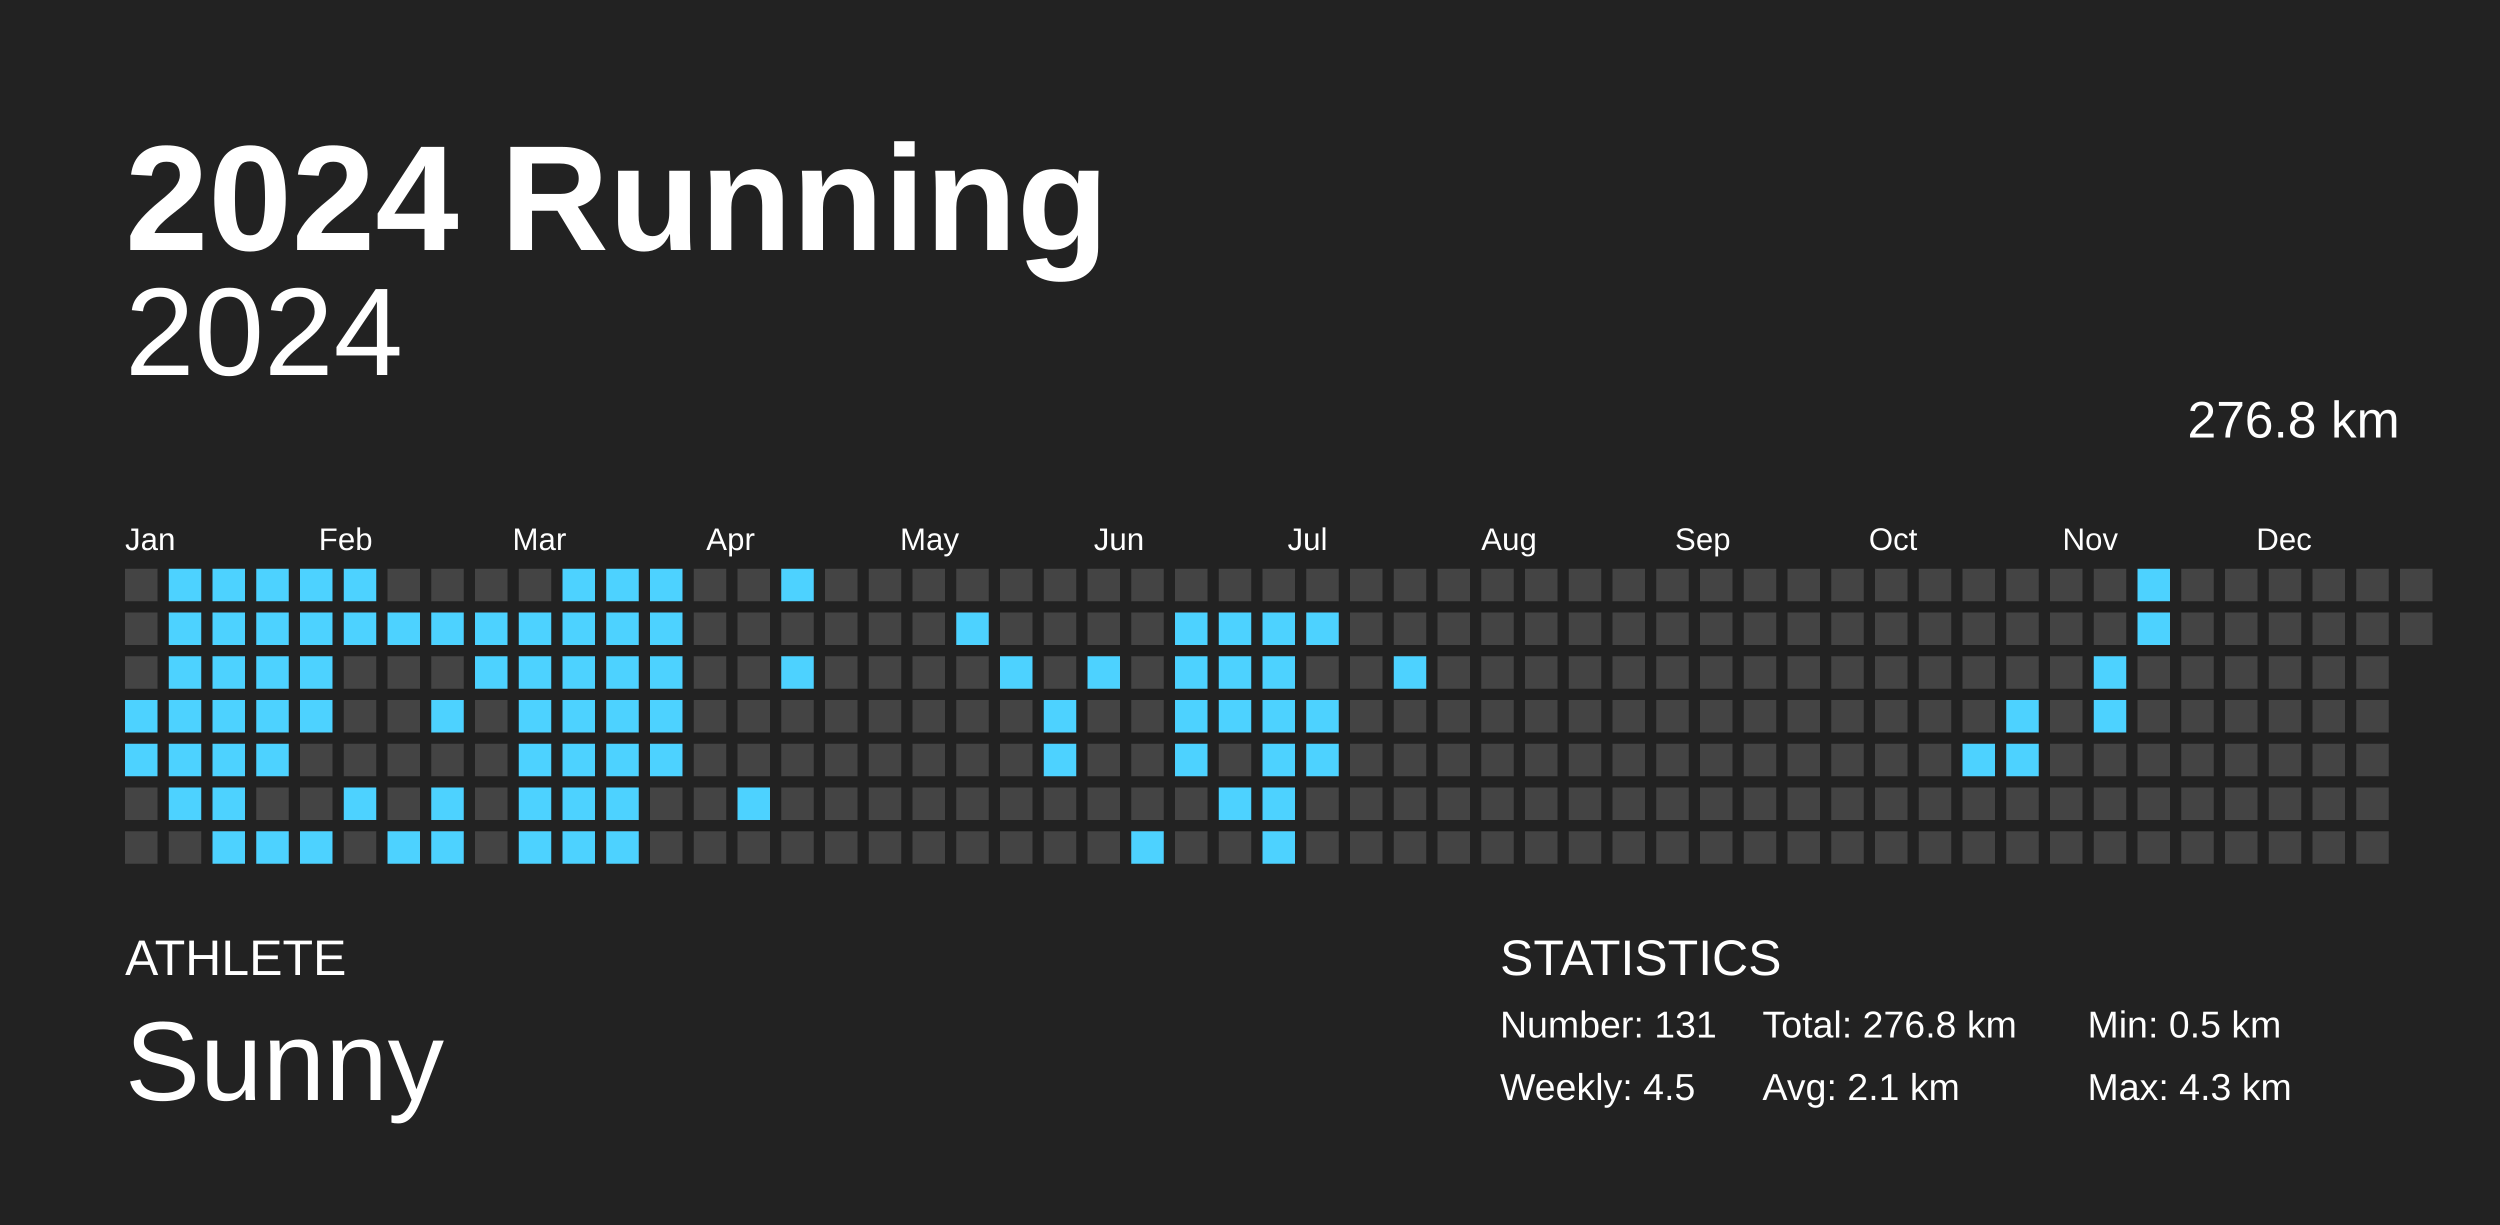
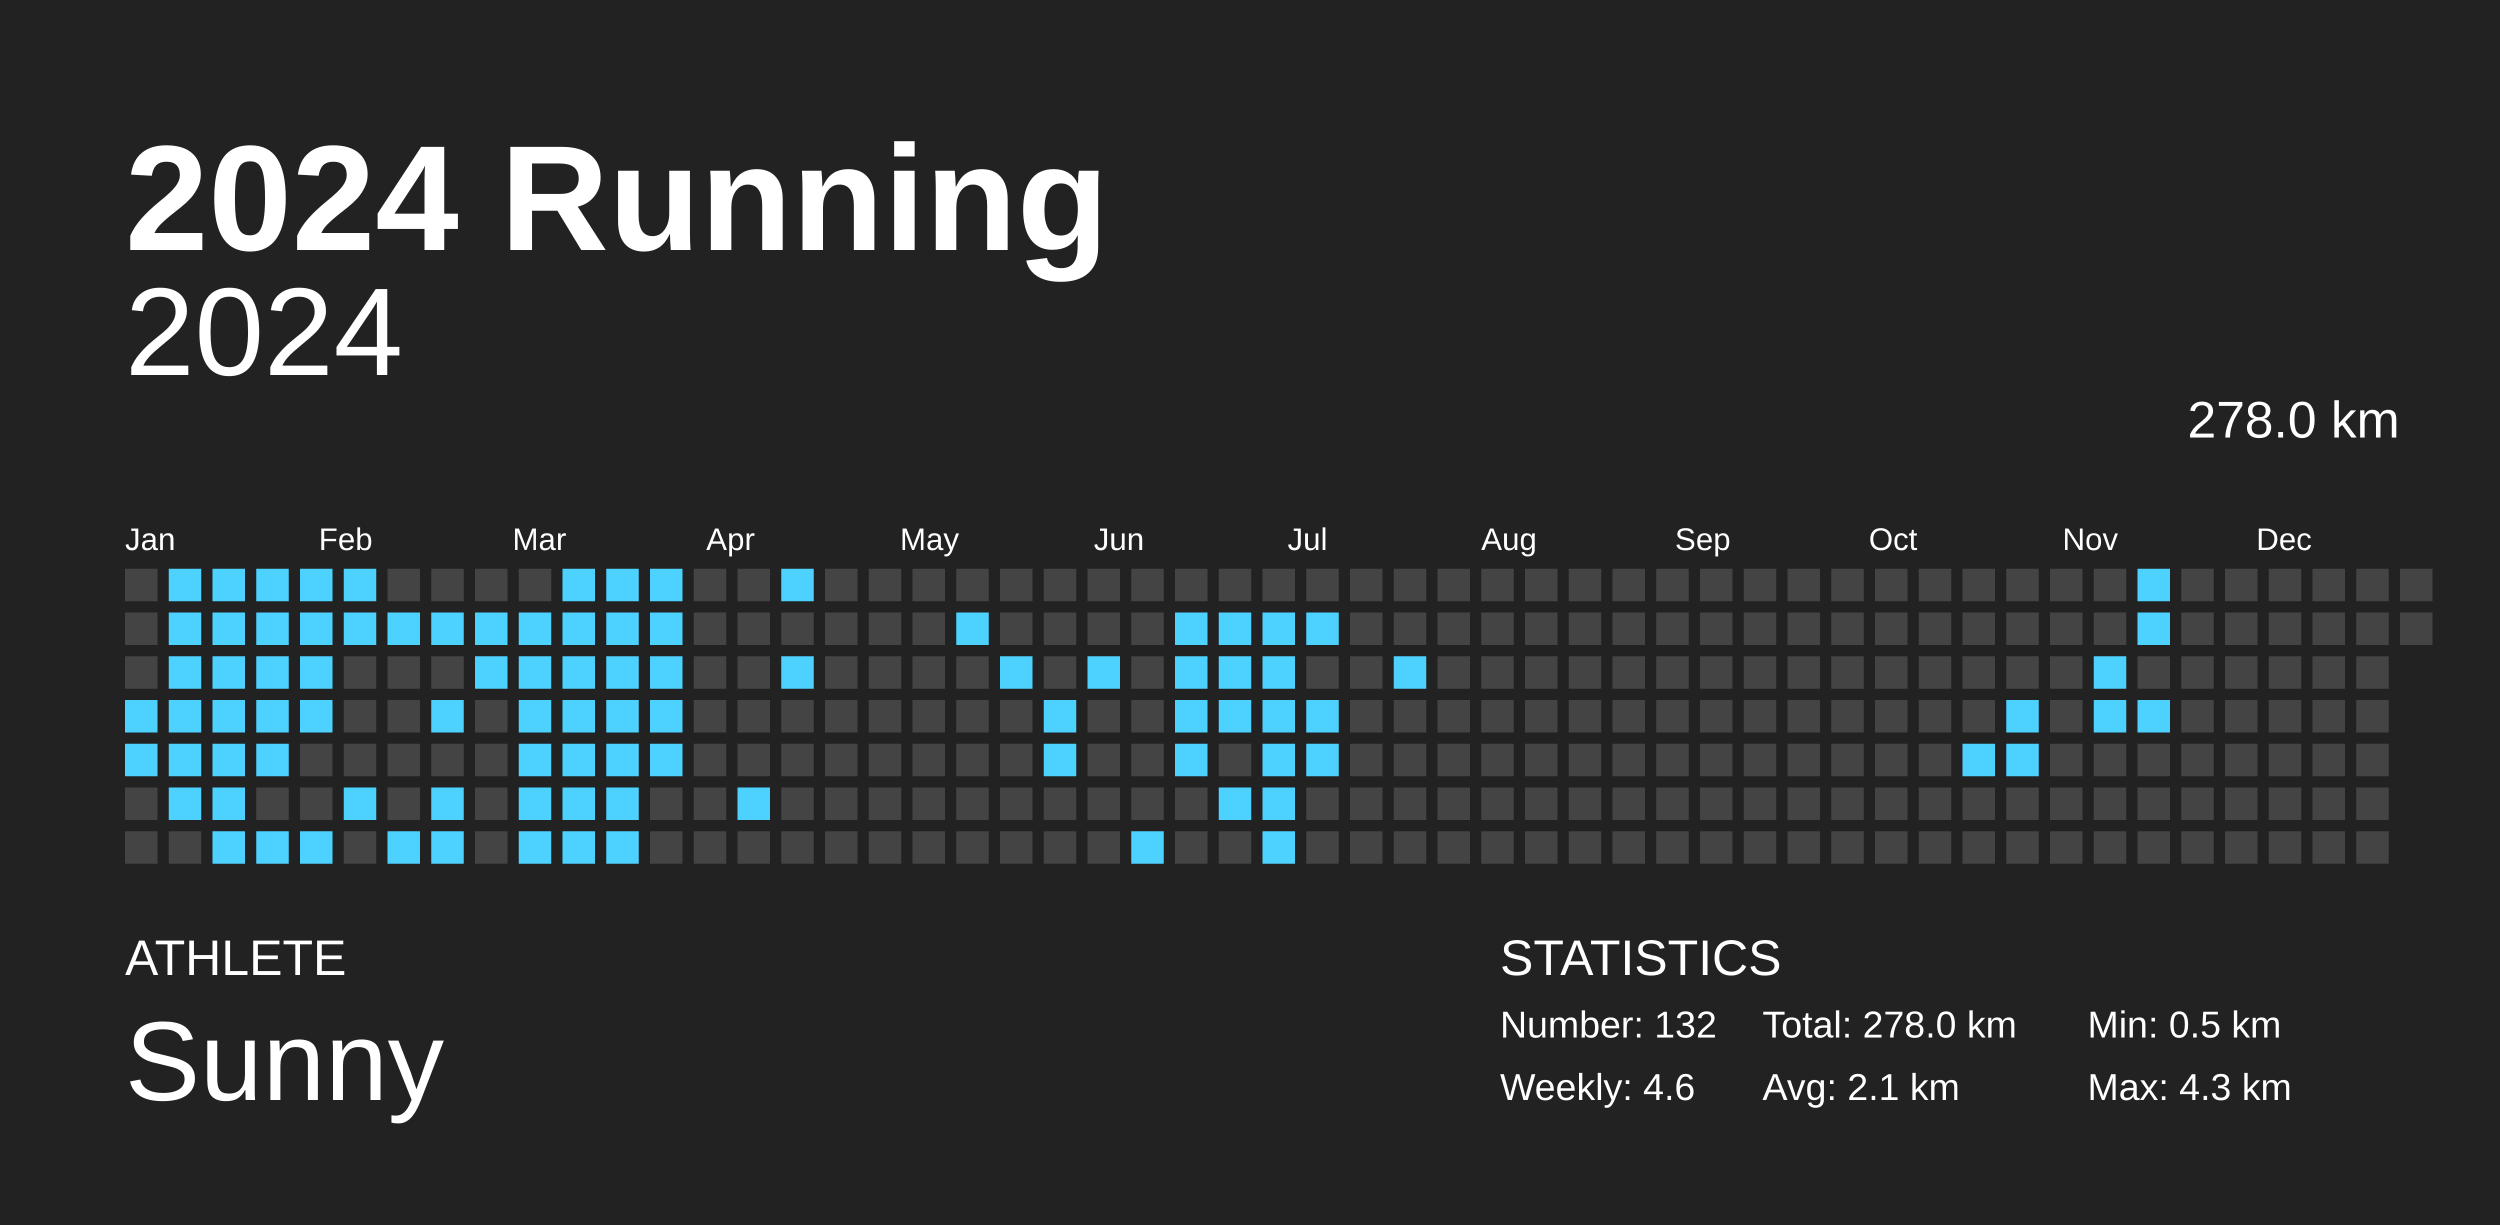
<svg xmlns="http://www.w3.org/2000/svg" baseProfile="full" height="98mm" version="1.1" viewBox="0,0,200,98" width="200mm">
  <defs />
  <rect fill="#222222" height="98" width="200" x="0" y="0" />
  <text fill="#FFFFFF" style="font-size:12px; font-family:Arial; font-weight:bold;" x="10" y="20">2024 Running</text>
  <text fill="#FFFFFF" style="font-size:4px; font-family:Arial" x="10" y="78">ATHLETE</text>
  <text fill="#FFFFFF" style="font-size:9px; font-family:Arial" x="10" y="88">Sunny</text>
  <text fill="#FFFFFF" style="font-size:4px; font-family:Arial" x="120" y="78">STATISTICS</text>
-   <text fill="#FFFFFF" style="font-size:3px; font-family:Arial" x="120" y="83">Number: 131</text>
-   <text fill="#FFFFFF" style="font-size:3px; font-family:Arial" x="120" y="88">Weekly: 4.5</text>
-   <text fill="#FFFFFF" style="font-size:3px; font-family:Arial" x="141" y="83">Total: 276.8 km</text>
+   <text fill="#FFFFFF" style="font-size:3px; font-family:Arial" x="120" y="83">Number: 132</text>
+   <text fill="#FFFFFF" style="font-size:3px; font-family:Arial" x="120" y="88">Weekly: 4.6</text>
+   <text fill="#FFFFFF" style="font-size:3px; font-family:Arial" x="141" y="83">Total: 278.0 km</text>
  <text fill="#FFFFFF" style="font-size:3px; font-family:Arial" x="141" y="88">Avg: 2.1 km</text>
  <text fill="#FFFFFF" style="font-size:3px; font-family:Arial" x="167" y="83">Min: 0.5 km</text>
  <text fill="#FFFFFF" style="font-size:3px; font-family:Arial" x="167" y="88">Max: 4.3 km</text>
  <text alignment-baseline="hanging" fill="#FFFFFF" style="font-size:10.0px; font-family:Arial;" x="10" y="30">2024</text>
-   <text alignment-baseline="hanging" fill="#FFFFFF" style="font-size:4.125px; font-family:Arial;" x="175" y="35">276.8 km</text>
+   <text alignment-baseline="hanging" fill="#FFFFFF" style="font-size:4.125px; font-family:Arial;" x="175" y="35">278.0 km</text>
  <text fill="#FFFFFF" style="font-size:2.5px; font-family:Arial" x="10.0" y="44">Jan</text>
  <text fill="#FFFFFF" style="font-size:2.5px; font-family:Arial" x="25.5" y="44">Feb</text>
  <text fill="#FFFFFF" style="font-size:2.5px; font-family:Arial" x="41.0" y="44">Mar</text>
  <text fill="#FFFFFF" style="font-size:2.5px; font-family:Arial" x="56.5" y="44">Apr</text>
  <text fill="#FFFFFF" style="font-size:2.5px; font-family:Arial" x="72.0" y="44">May</text>
  <text fill="#FFFFFF" style="font-size:2.5px; font-family:Arial" x="87.5" y="44">Jun</text>
  <text fill="#FFFFFF" style="font-size:2.5px; font-family:Arial" x="103.0" y="44">Jul</text>
  <text fill="#FFFFFF" style="font-size:2.5px; font-family:Arial" x="118.5" y="44">Aug</text>
  <text fill="#FFFFFF" style="font-size:2.5px; font-family:Arial" x="134.0" y="44">Sep</text>
  <text fill="#FFFFFF" style="font-size:2.5px; font-family:Arial" x="149.5" y="44">Oct</text>
  <text fill="#FFFFFF" style="font-size:2.5px; font-family:Arial" x="165.0" y="44">Nov</text>
  <text fill="#FFFFFF" style="font-size:2.5px; font-family:Arial" x="180.5" y="44">Dec</text>
  <rect fill="#444444" height="2.6" width="2.6" x="10.0" y="45.5" />
  <rect fill="#444444" height="2.6" width="2.6" x="10.0" y="49.0" />
  <rect fill="#444444" height="2.6" width="2.6" x="10.0" y="52.5" />
  <rect fill="#4dd2ff" height="2.6" width="2.6" x="10.0" y="56.0" />
  <rect fill="#4dd2ff" height="2.6" width="2.6" x="10.0" y="59.5" />
  <rect fill="#444444" height="2.6" width="2.6" x="10.0" y="63.0" />
  <rect fill="#444444" height="2.6" width="2.6" x="10.0" y="66.5" />
  <rect fill="#4dd2ff" height="2.6" width="2.6" x="13.5" y="45.5" />
  <rect fill="#4dd2ff" height="2.6" width="2.6" x="13.5" y="49.0" />
  <rect fill="#4dd2ff" height="2.6" width="2.6" x="13.5" y="52.5" />
  <rect fill="#4dd2ff" height="2.6" width="2.6" x="13.5" y="56.0" />
  <rect fill="#4dd2ff" height="2.6" width="2.6" x="13.5" y="59.5" />
  <rect fill="#4dd2ff" height="2.6" width="2.6" x="13.5" y="63.0" />
  <rect fill="#444444" height="2.6" width="2.6" x="13.5" y="66.5" />
  <rect fill="#4dd2ff" height="2.6" width="2.6" x="17.0" y="45.5" />
  <rect fill="#4dd2ff" height="2.6" width="2.6" x="17.0" y="49.0" />
  <rect fill="#4dd2ff" height="2.6" width="2.6" x="17.0" y="52.5" />
  <rect fill="#4dd2ff" height="2.6" width="2.6" x="17.0" y="56.0" />
  <rect fill="#4dd2ff" height="2.6" width="2.6" x="17.0" y="59.5" />
  <rect fill="#4dd2ff" height="2.6" width="2.6" x="17.0" y="63.0" />
  <rect fill="#4dd2ff" height="2.6" width="2.6" x="17.0" y="66.5" />
  <rect fill="#4dd2ff" height="2.6" width="2.6" x="20.5" y="45.5" />
  <rect fill="#4dd2ff" height="2.6" width="2.6" x="20.5" y="49.0" />
  <rect fill="#4dd2ff" height="2.6" width="2.6" x="20.5" y="52.5" />
  <rect fill="#4dd2ff" height="2.6" width="2.6" x="20.5" y="56.0" />
  <rect fill="#4dd2ff" height="2.6" width="2.6" x="20.5" y="59.5" />
  <rect fill="#444444" height="2.6" width="2.6" x="20.5" y="63.0" />
  <rect fill="#4dd2ff" height="2.6" width="2.6" x="20.5" y="66.5" />
  <rect fill="#4dd2ff" height="2.6" width="2.6" x="24.0" y="45.5" />
  <rect fill="#4dd2ff" height="2.6" width="2.6" x="24.0" y="49.0" />
  <rect fill="#4dd2ff" height="2.6" width="2.6" x="24.0" y="52.5" />
  <rect fill="#4dd2ff" height="2.6" width="2.6" x="24.0" y="56.0" />
  <rect fill="#444444" height="2.6" width="2.6" x="24.0" y="59.5" />
  <rect fill="#444444" height="2.6" width="2.6" x="24.0" y="63.0" />
  <rect fill="#4dd2ff" height="2.6" width="2.6" x="24.0" y="66.5" />
  <rect fill="#4dd2ff" height="2.6" width="2.6" x="27.5" y="45.5" />
  <rect fill="#4dd2ff" height="2.6" width="2.6" x="27.5" y="49.0" />
  <rect fill="#444444" height="2.6" width="2.6" x="27.5" y="52.5" />
  <rect fill="#444444" height="2.6" width="2.6" x="27.5" y="56.0" />
  <rect fill="#444444" height="2.6" width="2.6" x="27.5" y="59.5" />
  <rect fill="#4dd2ff" height="2.6" width="2.6" x="27.5" y="63.0" />
  <rect fill="#444444" height="2.6" width="2.6" x="27.5" y="66.5" />
  <rect fill="#444444" height="2.6" width="2.6" x="31.0" y="45.5" />
  <rect fill="#4dd2ff" height="2.6" width="2.6" x="31.0" y="49.0" />
  <rect fill="#444444" height="2.6" width="2.6" x="31.0" y="52.5" />
  <rect fill="#444444" height="2.6" width="2.6" x="31.0" y="56.0" />
  <rect fill="#444444" height="2.6" width="2.6" x="31.0" y="59.5" />
  <rect fill="#444444" height="2.6" width="2.6" x="31.0" y="63.0" />
  <rect fill="#4dd2ff" height="2.6" width="2.6" x="31.0" y="66.5" />
  <rect fill="#444444" height="2.6" width="2.6" x="34.5" y="45.5" />
  <rect fill="#4dd2ff" height="2.6" width="2.6" x="34.5" y="49.0" />
  <rect fill="#444444" height="2.6" width="2.6" x="34.5" y="52.5" />
  <rect fill="#4dd2ff" height="2.6" width="2.6" x="34.5" y="56.0" />
  <rect fill="#444444" height="2.6" width="2.6" x="34.5" y="59.5" />
  <rect fill="#4dd2ff" height="2.6" width="2.6" x="34.5" y="63.0" />
  <rect fill="#4dd2ff" height="2.6" width="2.6" x="34.5" y="66.5" />
  <rect fill="#444444" height="2.6" width="2.6" x="38.0" y="45.5" />
  <rect fill="#4dd2ff" height="2.6" width="2.6" x="38.0" y="49.0" />
  <rect fill="#4dd2ff" height="2.6" width="2.6" x="38.0" y="52.5" />
  <rect fill="#444444" height="2.6" width="2.6" x="38.0" y="56.0" />
  <rect fill="#444444" height="2.6" width="2.6" x="38.0" y="59.5" />
  <rect fill="#444444" height="2.6" width="2.6" x="38.0" y="63.0" />
  <rect fill="#444444" height="2.6" width="2.6" x="38.0" y="66.5" />
  <rect fill="#444444" height="2.6" width="2.6" x="41.5" y="45.5" />
  <rect fill="#4dd2ff" height="2.6" width="2.6" x="41.5" y="49.0" />
  <rect fill="#4dd2ff" height="2.6" width="2.6" x="41.5" y="52.5" />
  <rect fill="#4dd2ff" height="2.6" width="2.6" x="41.5" y="56.0" />
  <rect fill="#4dd2ff" height="2.6" width="2.6" x="41.5" y="59.5" />
  <rect fill="#4dd2ff" height="2.6" width="2.6" x="41.5" y="63.0" />
  <rect fill="#4dd2ff" height="2.6" width="2.6" x="41.5" y="66.5" />
  <rect fill="#4dd2ff" height="2.6" width="2.6" x="45.0" y="45.5" />
  <rect fill="#4dd2ff" height="2.6" width="2.6" x="45.0" y="49.0" />
  <rect fill="#4dd2ff" height="2.6" width="2.6" x="45.0" y="52.5" />
  <rect fill="#4dd2ff" height="2.6" width="2.6" x="45.0" y="56.0" />
  <rect fill="#4dd2ff" height="2.6" width="2.6" x="45.0" y="59.5" />
  <rect fill="#4dd2ff" height="2.6" width="2.6" x="45.0" y="63.0" />
  <rect fill="#4dd2ff" height="2.6" width="2.6" x="45.0" y="66.5" />
  <rect fill="#4dd2ff" height="2.6" width="2.6" x="48.5" y="45.5" />
  <rect fill="#4dd2ff" height="2.6" width="2.6" x="48.5" y="49.0" />
  <rect fill="#4dd2ff" height="2.6" width="2.6" x="48.5" y="52.5" />
  <rect fill="#4dd2ff" height="2.6" width="2.6" x="48.5" y="56.0" />
  <rect fill="#4dd2ff" height="2.6" width="2.6" x="48.5" y="59.5" />
  <rect fill="#4dd2ff" height="2.6" width="2.6" x="48.5" y="63.0" />
  <rect fill="#4dd2ff" height="2.6" width="2.6" x="48.5" y="66.5" />
  <rect fill="#4dd2ff" height="2.6" width="2.6" x="52.0" y="45.5" />
  <rect fill="#4dd2ff" height="2.6" width="2.6" x="52.0" y="49.0" />
  <rect fill="#4dd2ff" height="2.6" width="2.6" x="52.0" y="52.5" />
  <rect fill="#4dd2ff" height="2.6" width="2.6" x="52.0" y="56.0" />
  <rect fill="#4dd2ff" height="2.6" width="2.6" x="52.0" y="59.5" />
  <rect fill="#444444" height="2.6" width="2.6" x="52.0" y="63.0" />
  <rect fill="#444444" height="2.6" width="2.6" x="52.0" y="66.5" />
  <rect fill="#444444" height="2.6" width="2.6" x="55.5" y="45.5" />
  <rect fill="#444444" height="2.6" width="2.6" x="55.5" y="49.0" />
  <rect fill="#444444" height="2.6" width="2.6" x="55.5" y="52.5" />
  <rect fill="#444444" height="2.6" width="2.6" x="55.5" y="56.0" />
  <rect fill="#444444" height="2.6" width="2.6" x="55.5" y="59.5" />
  <rect fill="#444444" height="2.6" width="2.6" x="55.5" y="63.0" />
  <rect fill="#444444" height="2.6" width="2.6" x="55.5" y="66.5" />
  <rect fill="#444444" height="2.6" width="2.6" x="59.0" y="45.5" />
  <rect fill="#444444" height="2.6" width="2.6" x="59.0" y="49.0" />
  <rect fill="#444444" height="2.6" width="2.6" x="59.0" y="52.5" />
  <rect fill="#444444" height="2.6" width="2.6" x="59.0" y="56.0" />
  <rect fill="#444444" height="2.6" width="2.6" x="59.0" y="59.5" />
  <rect fill="#4dd2ff" height="2.6" width="2.6" x="59.0" y="63.0" />
  <rect fill="#444444" height="2.6" width="2.6" x="59.0" y="66.5" />
  <rect fill="#4dd2ff" height="2.6" width="2.6" x="62.5" y="45.5" />
  <rect fill="#444444" height="2.6" width="2.6" x="62.5" y="49.0" />
  <rect fill="#4dd2ff" height="2.6" width="2.6" x="62.5" y="52.5" />
  <rect fill="#444444" height="2.6" width="2.6" x="62.5" y="56.0" />
  <rect fill="#444444" height="2.6" width="2.6" x="62.5" y="59.5" />
  <rect fill="#444444" height="2.6" width="2.6" x="62.5" y="63.0" />
  <rect fill="#444444" height="2.6" width="2.6" x="62.5" y="66.5" />
  <rect fill="#444444" height="2.6" width="2.6" x="66.0" y="45.5" />
  <rect fill="#444444" height="2.6" width="2.6" x="66.0" y="49.0" />
  <rect fill="#444444" height="2.6" width="2.6" x="66.0" y="52.5" />
  <rect fill="#444444" height="2.6" width="2.6" x="66.0" y="56.0" />
  <rect fill="#444444" height="2.6" width="2.6" x="66.0" y="59.5" />
  <rect fill="#444444" height="2.6" width="2.6" x="66.0" y="63.0" />
  <rect fill="#444444" height="2.6" width="2.6" x="66.0" y="66.5" />
  <rect fill="#444444" height="2.6" width="2.6" x="69.5" y="45.5" />
  <rect fill="#444444" height="2.6" width="2.6" x="69.5" y="49.0" />
  <rect fill="#444444" height="2.6" width="2.6" x="69.5" y="52.5" />
  <rect fill="#444444" height="2.6" width="2.6" x="69.5" y="56.0" />
  <rect fill="#444444" height="2.6" width="2.6" x="69.5" y="59.5" />
  <rect fill="#444444" height="2.6" width="2.6" x="69.5" y="63.0" />
  <rect fill="#444444" height="2.6" width="2.6" x="69.5" y="66.5" />
  <rect fill="#444444" height="2.6" width="2.6" x="73.0" y="45.5" />
  <rect fill="#444444" height="2.6" width="2.6" x="73.0" y="49.0" />
  <rect fill="#444444" height="2.6" width="2.6" x="73.0" y="52.5" />
  <rect fill="#444444" height="2.6" width="2.6" x="73.0" y="56.0" />
  <rect fill="#444444" height="2.6" width="2.6" x="73.0" y="59.5" />
  <rect fill="#444444" height="2.6" width="2.6" x="73.0" y="63.0" />
  <rect fill="#444444" height="2.6" width="2.6" x="73.0" y="66.5" />
  <rect fill="#444444" height="2.6" width="2.6" x="76.5" y="45.5" />
  <rect fill="#4dd2ff" height="2.6" width="2.6" x="76.5" y="49.0" />
  <rect fill="#444444" height="2.6" width="2.6" x="76.5" y="52.5" />
  <rect fill="#444444" height="2.6" width="2.6" x="76.5" y="56.0" />
  <rect fill="#444444" height="2.6" width="2.6" x="76.5" y="59.5" />
  <rect fill="#444444" height="2.6" width="2.6" x="76.5" y="63.0" />
  <rect fill="#444444" height="2.6" width="2.6" x="76.5" y="66.5" />
  <rect fill="#444444" height="2.6" width="2.6" x="80.0" y="45.5" />
  <rect fill="#444444" height="2.6" width="2.6" x="80.0" y="49.0" />
  <rect fill="#4dd2ff" height="2.6" width="2.6" x="80.0" y="52.5" />
  <rect fill="#444444" height="2.6" width="2.6" x="80.0" y="56.0" />
  <rect fill="#444444" height="2.6" width="2.6" x="80.0" y="59.5" />
  <rect fill="#444444" height="2.6" width="2.6" x="80.0" y="63.0" />
  <rect fill="#444444" height="2.6" width="2.6" x="80.0" y="66.5" />
  <rect fill="#444444" height="2.6" width="2.6" x="83.5" y="45.5" />
  <rect fill="#444444" height="2.6" width="2.6" x="83.5" y="49.0" />
  <rect fill="#444444" height="2.6" width="2.6" x="83.5" y="52.5" />
  <rect fill="#4dd2ff" height="2.6" width="2.6" x="83.5" y="56.0" />
  <rect fill="#4dd2ff" height="2.6" width="2.6" x="83.5" y="59.5" />
  <rect fill="#444444" height="2.6" width="2.6" x="83.5" y="63.0" />
  <rect fill="#444444" height="2.6" width="2.6" x="83.5" y="66.5" />
  <rect fill="#444444" height="2.6" width="2.6" x="87.0" y="45.5" />
  <rect fill="#444444" height="2.6" width="2.6" x="87.0" y="49.0" />
  <rect fill="#4dd2ff" height="2.6" width="2.6" x="87.0" y="52.5" />
  <rect fill="#444444" height="2.6" width="2.6" x="87.0" y="56.0" />
  <rect fill="#444444" height="2.6" width="2.6" x="87.0" y="59.5" />
  <rect fill="#444444" height="2.6" width="2.6" x="87.0" y="63.0" />
  <rect fill="#444444" height="2.6" width="2.6" x="87.0" y="66.5" />
  <rect fill="#444444" height="2.6" width="2.6" x="90.5" y="45.5" />
  <rect fill="#444444" height="2.6" width="2.6" x="90.5" y="49.0" />
  <rect fill="#444444" height="2.6" width="2.6" x="90.5" y="52.5" />
  <rect fill="#444444" height="2.6" width="2.6" x="90.5" y="56.0" />
  <rect fill="#444444" height="2.6" width="2.6" x="90.5" y="59.5" />
  <rect fill="#444444" height="2.6" width="2.6" x="90.5" y="63.0" />
  <rect fill="#4dd2ff" height="2.6" width="2.6" x="90.5" y="66.5" />
  <rect fill="#444444" height="2.6" width="2.6" x="94.0" y="45.5" />
  <rect fill="#4dd2ff" height="2.6" width="2.6" x="94.0" y="49.0" />
  <rect fill="#4dd2ff" height="2.6" width="2.6" x="94.0" y="52.5" />
  <rect fill="#4dd2ff" height="2.6" width="2.6" x="94.0" y="56.0" />
  <rect fill="#4dd2ff" height="2.6" width="2.6" x="94.0" y="59.5" />
  <rect fill="#444444" height="2.6" width="2.6" x="94.0" y="63.0" />
  <rect fill="#444444" height="2.6" width="2.6" x="94.0" y="66.5" />
  <rect fill="#444444" height="2.6" width="2.6" x="97.5" y="45.5" />
  <rect fill="#4dd2ff" height="2.6" width="2.6" x="97.5" y="49.0" />
  <rect fill="#4dd2ff" height="2.6" width="2.6" x="97.5" y="52.5" />
  <rect fill="#4dd2ff" height="2.6" width="2.6" x="97.5" y="56.0" />
  <rect fill="#444444" height="2.6" width="2.6" x="97.5" y="59.5" />
  <rect fill="#4dd2ff" height="2.6" width="2.6" x="97.5" y="63.0" />
  <rect fill="#444444" height="2.6" width="2.6" x="97.5" y="66.5" />
  <rect fill="#444444" height="2.6" width="2.6" x="101.0" y="45.5" />
  <rect fill="#4dd2ff" height="2.6" width="2.6" x="101.0" y="49.0" />
  <rect fill="#4dd2ff" height="2.6" width="2.6" x="101.0" y="52.5" />
  <rect fill="#4dd2ff" height="2.6" width="2.6" x="101.0" y="56.0" />
  <rect fill="#4dd2ff" height="2.6" width="2.6" x="101.0" y="59.5" />
  <rect fill="#4dd2ff" height="2.6" width="2.6" x="101.0" y="63.0" />
  <rect fill="#4dd2ff" height="2.6" width="2.6" x="101.0" y="66.5" />
  <rect fill="#444444" height="2.6" width="2.6" x="104.5" y="45.5" />
  <rect fill="#4dd2ff" height="2.6" width="2.6" x="104.5" y="49.0" />
  <rect fill="#444444" height="2.6" width="2.6" x="104.5" y="52.5" />
  <rect fill="#4dd2ff" height="2.6" width="2.6" x="104.5" y="56.0" />
  <rect fill="#4dd2ff" height="2.6" width="2.6" x="104.5" y="59.5" />
  <rect fill="#444444" height="2.6" width="2.6" x="104.5" y="63.0" />
  <rect fill="#444444" height="2.6" width="2.6" x="104.5" y="66.5" />
  <rect fill="#444444" height="2.6" width="2.6" x="108.0" y="45.5" />
  <rect fill="#444444" height="2.6" width="2.6" x="108.0" y="49.0" />
  <rect fill="#444444" height="2.6" width="2.6" x="108.0" y="52.5" />
  <rect fill="#444444" height="2.6" width="2.6" x="108.0" y="56.0" />
  <rect fill="#444444" height="2.6" width="2.6" x="108.0" y="59.5" />
  <rect fill="#444444" height="2.6" width="2.6" x="108.0" y="63.0" />
  <rect fill="#444444" height="2.6" width="2.6" x="108.0" y="66.5" />
  <rect fill="#444444" height="2.6" width="2.6" x="111.5" y="45.5" />
  <rect fill="#444444" height="2.6" width="2.6" x="111.5" y="49.0" />
  <rect fill="#4dd2ff" height="2.6" width="2.6" x="111.5" y="52.5" />
  <rect fill="#444444" height="2.6" width="2.6" x="111.5" y="56.0" />
  <rect fill="#444444" height="2.6" width="2.6" x="111.5" y="59.5" />
  <rect fill="#444444" height="2.6" width="2.6" x="111.5" y="63.0" />
  <rect fill="#444444" height="2.6" width="2.6" x="111.5" y="66.5" />
  <rect fill="#444444" height="2.6" width="2.6" x="115.0" y="45.5" />
  <rect fill="#444444" height="2.6" width="2.6" x="115.0" y="49.0" />
  <rect fill="#444444" height="2.6" width="2.6" x="115.0" y="52.5" />
  <rect fill="#444444" height="2.6" width="2.6" x="115.0" y="56.0" />
  <rect fill="#444444" height="2.6" width="2.6" x="115.0" y="59.5" />
  <rect fill="#444444" height="2.6" width="2.6" x="115.0" y="63.0" />
  <rect fill="#444444" height="2.6" width="2.6" x="115.0" y="66.5" />
  <rect fill="#444444" height="2.6" width="2.6" x="118.5" y="45.5" />
  <rect fill="#444444" height="2.6" width="2.6" x="118.5" y="49.0" />
  <rect fill="#444444" height="2.6" width="2.6" x="118.5" y="52.5" />
  <rect fill="#444444" height="2.6" width="2.6" x="118.5" y="56.0" />
  <rect fill="#444444" height="2.6" width="2.6" x="118.5" y="59.5" />
  <rect fill="#444444" height="2.6" width="2.6" x="118.5" y="63.0" />
  <rect fill="#444444" height="2.6" width="2.6" x="118.5" y="66.5" />
  <rect fill="#444444" height="2.6" width="2.6" x="122.0" y="45.5" />
  <rect fill="#444444" height="2.6" width="2.6" x="122.0" y="49.0" />
  <rect fill="#444444" height="2.6" width="2.6" x="122.0" y="52.5" />
  <rect fill="#444444" height="2.6" width="2.6" x="122.0" y="56.0" />
  <rect fill="#444444" height="2.6" width="2.6" x="122.0" y="59.5" />
  <rect fill="#444444" height="2.6" width="2.6" x="122.0" y="63.0" />
  <rect fill="#444444" height="2.6" width="2.6" x="122.0" y="66.5" />
  <rect fill="#444444" height="2.6" width="2.6" x="125.5" y="45.5" />
  <rect fill="#444444" height="2.6" width="2.6" x="125.5" y="49.0" />
  <rect fill="#444444" height="2.6" width="2.6" x="125.5" y="52.5" />
  <rect fill="#444444" height="2.6" width="2.6" x="125.5" y="56.0" />
  <rect fill="#444444" height="2.6" width="2.6" x="125.5" y="59.5" />
  <rect fill="#444444" height="2.6" width="2.6" x="125.5" y="63.0" />
  <rect fill="#444444" height="2.6" width="2.6" x="125.5" y="66.5" />
  <rect fill="#444444" height="2.6" width="2.6" x="129.0" y="45.5" />
  <rect fill="#444444" height="2.6" width="2.6" x="129.0" y="49.0" />
  <rect fill="#444444" height="2.6" width="2.6" x="129.0" y="52.5" />
  <rect fill="#444444" height="2.6" width="2.6" x="129.0" y="56.0" />
  <rect fill="#444444" height="2.6" width="2.6" x="129.0" y="59.5" />
  <rect fill="#444444" height="2.6" width="2.6" x="129.0" y="63.0" />
  <rect fill="#444444" height="2.6" width="2.6" x="129.0" y="66.5" />
  <rect fill="#444444" height="2.6" width="2.6" x="132.5" y="45.5" />
  <rect fill="#444444" height="2.6" width="2.6" x="132.5" y="49.0" />
  <rect fill="#444444" height="2.6" width="2.6" x="132.5" y="52.5" />
  <rect fill="#444444" height="2.6" width="2.6" x="132.5" y="56.0" />
  <rect fill="#444444" height="2.6" width="2.6" x="132.5" y="59.5" />
  <rect fill="#444444" height="2.6" width="2.6" x="132.5" y="63.0" />
  <rect fill="#444444" height="2.6" width="2.6" x="132.5" y="66.5" />
  <rect fill="#444444" height="2.6" width="2.6" x="136.0" y="45.5" />
  <rect fill="#444444" height="2.6" width="2.6" x="136.0" y="49.0" />
  <rect fill="#444444" height="2.6" width="2.6" x="136.0" y="52.5" />
  <rect fill="#444444" height="2.6" width="2.6" x="136.0" y="56.0" />
  <rect fill="#444444" height="2.6" width="2.6" x="136.0" y="59.5" />
  <rect fill="#444444" height="2.6" width="2.6" x="136.0" y="63.0" />
  <rect fill="#444444" height="2.6" width="2.6" x="136.0" y="66.5" />
  <rect fill="#444444" height="2.6" width="2.6" x="139.5" y="45.5" />
  <rect fill="#444444" height="2.6" width="2.6" x="139.5" y="49.0" />
  <rect fill="#444444" height="2.6" width="2.6" x="139.5" y="52.5" />
  <rect fill="#444444" height="2.6" width="2.6" x="139.5" y="56.0" />
  <rect fill="#444444" height="2.6" width="2.6" x="139.5" y="59.5" />
  <rect fill="#444444" height="2.6" width="2.6" x="139.5" y="63.0" />
  <rect fill="#444444" height="2.6" width="2.6" x="139.5" y="66.5" />
  <rect fill="#444444" height="2.6" width="2.6" x="143.0" y="45.5" />
  <rect fill="#444444" height="2.6" width="2.6" x="143.0" y="49.0" />
  <rect fill="#444444" height="2.6" width="2.6" x="143.0" y="52.5" />
  <rect fill="#444444" height="2.6" width="2.6" x="143.0" y="56.0" />
  <rect fill="#444444" height="2.6" width="2.6" x="143.0" y="59.5" />
  <rect fill="#444444" height="2.6" width="2.6" x="143.0" y="63.0" />
  <rect fill="#444444" height="2.6" width="2.6" x="143.0" y="66.5" />
  <rect fill="#444444" height="2.6" width="2.6" x="146.5" y="45.5" />
  <rect fill="#444444" height="2.6" width="2.6" x="146.5" y="49.0" />
  <rect fill="#444444" height="2.6" width="2.6" x="146.5" y="52.5" />
  <rect fill="#444444" height="2.6" width="2.6" x="146.5" y="56.0" />
  <rect fill="#444444" height="2.6" width="2.6" x="146.5" y="59.5" />
  <rect fill="#444444" height="2.6" width="2.6" x="146.5" y="63.0" />
  <rect fill="#444444" height="2.6" width="2.6" x="146.5" y="66.5" />
  <rect fill="#444444" height="2.6" width="2.6" x="150.0" y="45.5" />
  <rect fill="#444444" height="2.6" width="2.6" x="150.0" y="49.0" />
  <rect fill="#444444" height="2.6" width="2.6" x="150.0" y="52.5" />
  <rect fill="#444444" height="2.6" width="2.6" x="150.0" y="56.0" />
  <rect fill="#444444" height="2.6" width="2.6" x="150.0" y="59.5" />
  <rect fill="#444444" height="2.6" width="2.6" x="150.0" y="63.0" />
  <rect fill="#444444" height="2.6" width="2.6" x="150.0" y="66.5" />
  <rect fill="#444444" height="2.6" width="2.6" x="153.5" y="45.5" />
  <rect fill="#444444" height="2.6" width="2.6" x="153.5" y="49.0" />
  <rect fill="#444444" height="2.6" width="2.6" x="153.5" y="52.5" />
  <rect fill="#444444" height="2.6" width="2.6" x="153.5" y="56.0" />
  <rect fill="#444444" height="2.6" width="2.6" x="153.5" y="59.5" />
  <rect fill="#444444" height="2.6" width="2.6" x="153.5" y="63.0" />
  <rect fill="#444444" height="2.6" width="2.6" x="153.5" y="66.5" />
  <rect fill="#444444" height="2.6" width="2.6" x="157.0" y="45.5" />
  <rect fill="#444444" height="2.6" width="2.6" x="157.0" y="49.0" />
  <rect fill="#444444" height="2.6" width="2.6" x="157.0" y="52.5" />
  <rect fill="#444444" height="2.6" width="2.6" x="157.0" y="56.0" />
  <rect fill="#4dd2ff" height="2.6" width="2.6" x="157.0" y="59.5" />
  <rect fill="#444444" height="2.6" width="2.6" x="157.0" y="63.0" />
  <rect fill="#444444" height="2.6" width="2.6" x="157.0" y="66.5" />
  <rect fill="#444444" height="2.6" width="2.6" x="160.5" y="45.5" />
  <rect fill="#444444" height="2.6" width="2.6" x="160.5" y="49.0" />
  <rect fill="#444444" height="2.6" width="2.6" x="160.5" y="52.5" />
  <rect fill="#4dd2ff" height="2.6" width="2.6" x="160.5" y="56.0" />
  <rect fill="#4dd2ff" height="2.6" width="2.6" x="160.5" y="59.5" />
  <rect fill="#444444" height="2.6" width="2.6" x="160.5" y="63.0" />
  <rect fill="#444444" height="2.6" width="2.6" x="160.5" y="66.5" />
  <rect fill="#444444" height="2.6" width="2.6" x="164.0" y="45.5" />
  <rect fill="#444444" height="2.6" width="2.6" x="164.0" y="49.0" />
  <rect fill="#444444" height="2.6" width="2.6" x="164.0" y="52.5" />
  <rect fill="#444444" height="2.6" width="2.6" x="164.0" y="56.0" />
  <rect fill="#444444" height="2.6" width="2.6" x="164.0" y="59.5" />
  <rect fill="#444444" height="2.6" width="2.6" x="164.0" y="63.0" />
  <rect fill="#444444" height="2.6" width="2.6" x="164.0" y="66.5" />
  <rect fill="#444444" height="2.6" width="2.6" x="167.5" y="45.5" />
  <rect fill="#444444" height="2.6" width="2.6" x="167.5" y="49.0" />
  <rect fill="#4dd2ff" height="2.6" width="2.6" x="167.5" y="52.5" />
  <rect fill="#4dd2ff" height="2.6" width="2.6" x="167.5" y="56.0" />
  <rect fill="#444444" height="2.6" width="2.6" x="167.5" y="59.5" />
  <rect fill="#444444" height="2.6" width="2.6" x="167.5" y="63.0" />
  <rect fill="#444444" height="2.6" width="2.6" x="167.5" y="66.5" />
  <rect fill="#4dd2ff" height="2.6" width="2.6" x="171.0" y="45.5" />
  <rect fill="#4dd2ff" height="2.6" width="2.6" x="171.0" y="49.0" />
  <rect fill="#444444" height="2.6" width="2.6" x="171.0" y="52.5" />
-   <rect fill="#444444" height="2.6" width="2.6" x="171.0" y="56.0" />
+   <rect fill="#4dd2ff" height="2.6" width="2.6" x="171.0" y="56.0" />
  <rect fill="#444444" height="2.6" width="2.6" x="171.0" y="59.5" />
  <rect fill="#444444" height="2.6" width="2.6" x="171.0" y="63.0" />
  <rect fill="#444444" height="2.6" width="2.6" x="171.0" y="66.5" />
  <rect fill="#444444" height="2.6" width="2.6" x="174.5" y="45.5" />
  <rect fill="#444444" height="2.6" width="2.6" x="174.5" y="49.0" />
  <rect fill="#444444" height="2.6" width="2.6" x="174.5" y="52.5" />
  <rect fill="#444444" height="2.6" width="2.6" x="174.5" y="56.0" />
  <rect fill="#444444" height="2.6" width="2.6" x="174.5" y="59.5" />
  <rect fill="#444444" height="2.6" width="2.6" x="174.5" y="63.0" />
  <rect fill="#444444" height="2.6" width="2.6" x="174.5" y="66.5" />
  <rect fill="#444444" height="2.6" width="2.6" x="178.0" y="45.5" />
  <rect fill="#444444" height="2.6" width="2.6" x="178.0" y="49.0" />
  <rect fill="#444444" height="2.6" width="2.6" x="178.0" y="52.5" />
  <rect fill="#444444" height="2.6" width="2.6" x="178.0" y="56.0" />
  <rect fill="#444444" height="2.6" width="2.6" x="178.0" y="59.5" />
  <rect fill="#444444" height="2.6" width="2.6" x="178.0" y="63.0" />
  <rect fill="#444444" height="2.6" width="2.6" x="178.0" y="66.5" />
  <rect fill="#444444" height="2.6" width="2.6" x="181.5" y="45.5" />
  <rect fill="#444444" height="2.6" width="2.6" x="181.5" y="49.0" />
  <rect fill="#444444" height="2.6" width="2.6" x="181.5" y="52.5" />
  <rect fill="#444444" height="2.6" width="2.6" x="181.5" y="56.0" />
  <rect fill="#444444" height="2.6" width="2.6" x="181.5" y="59.5" />
  <rect fill="#444444" height="2.6" width="2.6" x="181.5" y="63.0" />
  <rect fill="#444444" height="2.6" width="2.6" x="181.5" y="66.5" />
  <rect fill="#444444" height="2.6" width="2.6" x="185.0" y="45.5" />
  <rect fill="#444444" height="2.6" width="2.6" x="185.0" y="49.0" />
  <rect fill="#444444" height="2.6" width="2.6" x="185.0" y="52.5" />
  <rect fill="#444444" height="2.6" width="2.6" x="185.0" y="56.0" />
  <rect fill="#444444" height="2.6" width="2.6" x="185.0" y="59.5" />
  <rect fill="#444444" height="2.6" width="2.6" x="185.0" y="63.0" />
  <rect fill="#444444" height="2.6" width="2.6" x="185.0" y="66.5" />
  <rect fill="#444444" height="2.6" width="2.6" x="188.5" y="45.5" />
  <rect fill="#444444" height="2.6" width="2.6" x="188.5" y="49.0" />
  <rect fill="#444444" height="2.6" width="2.6" x="188.5" y="52.5" />
  <rect fill="#444444" height="2.6" width="2.6" x="188.5" y="56.0" />
  <rect fill="#444444" height="2.6" width="2.6" x="188.5" y="59.5" />
  <rect fill="#444444" height="2.6" width="2.6" x="188.5" y="63.0" />
  <rect fill="#444444" height="2.6" width="2.6" x="188.5" y="66.5" />
  <rect fill="#444444" height="2.6" width="2.6" x="192.0" y="45.5" />
  <rect fill="#444444" height="2.6" width="2.6" x="192.0" y="49.0" />
</svg>
